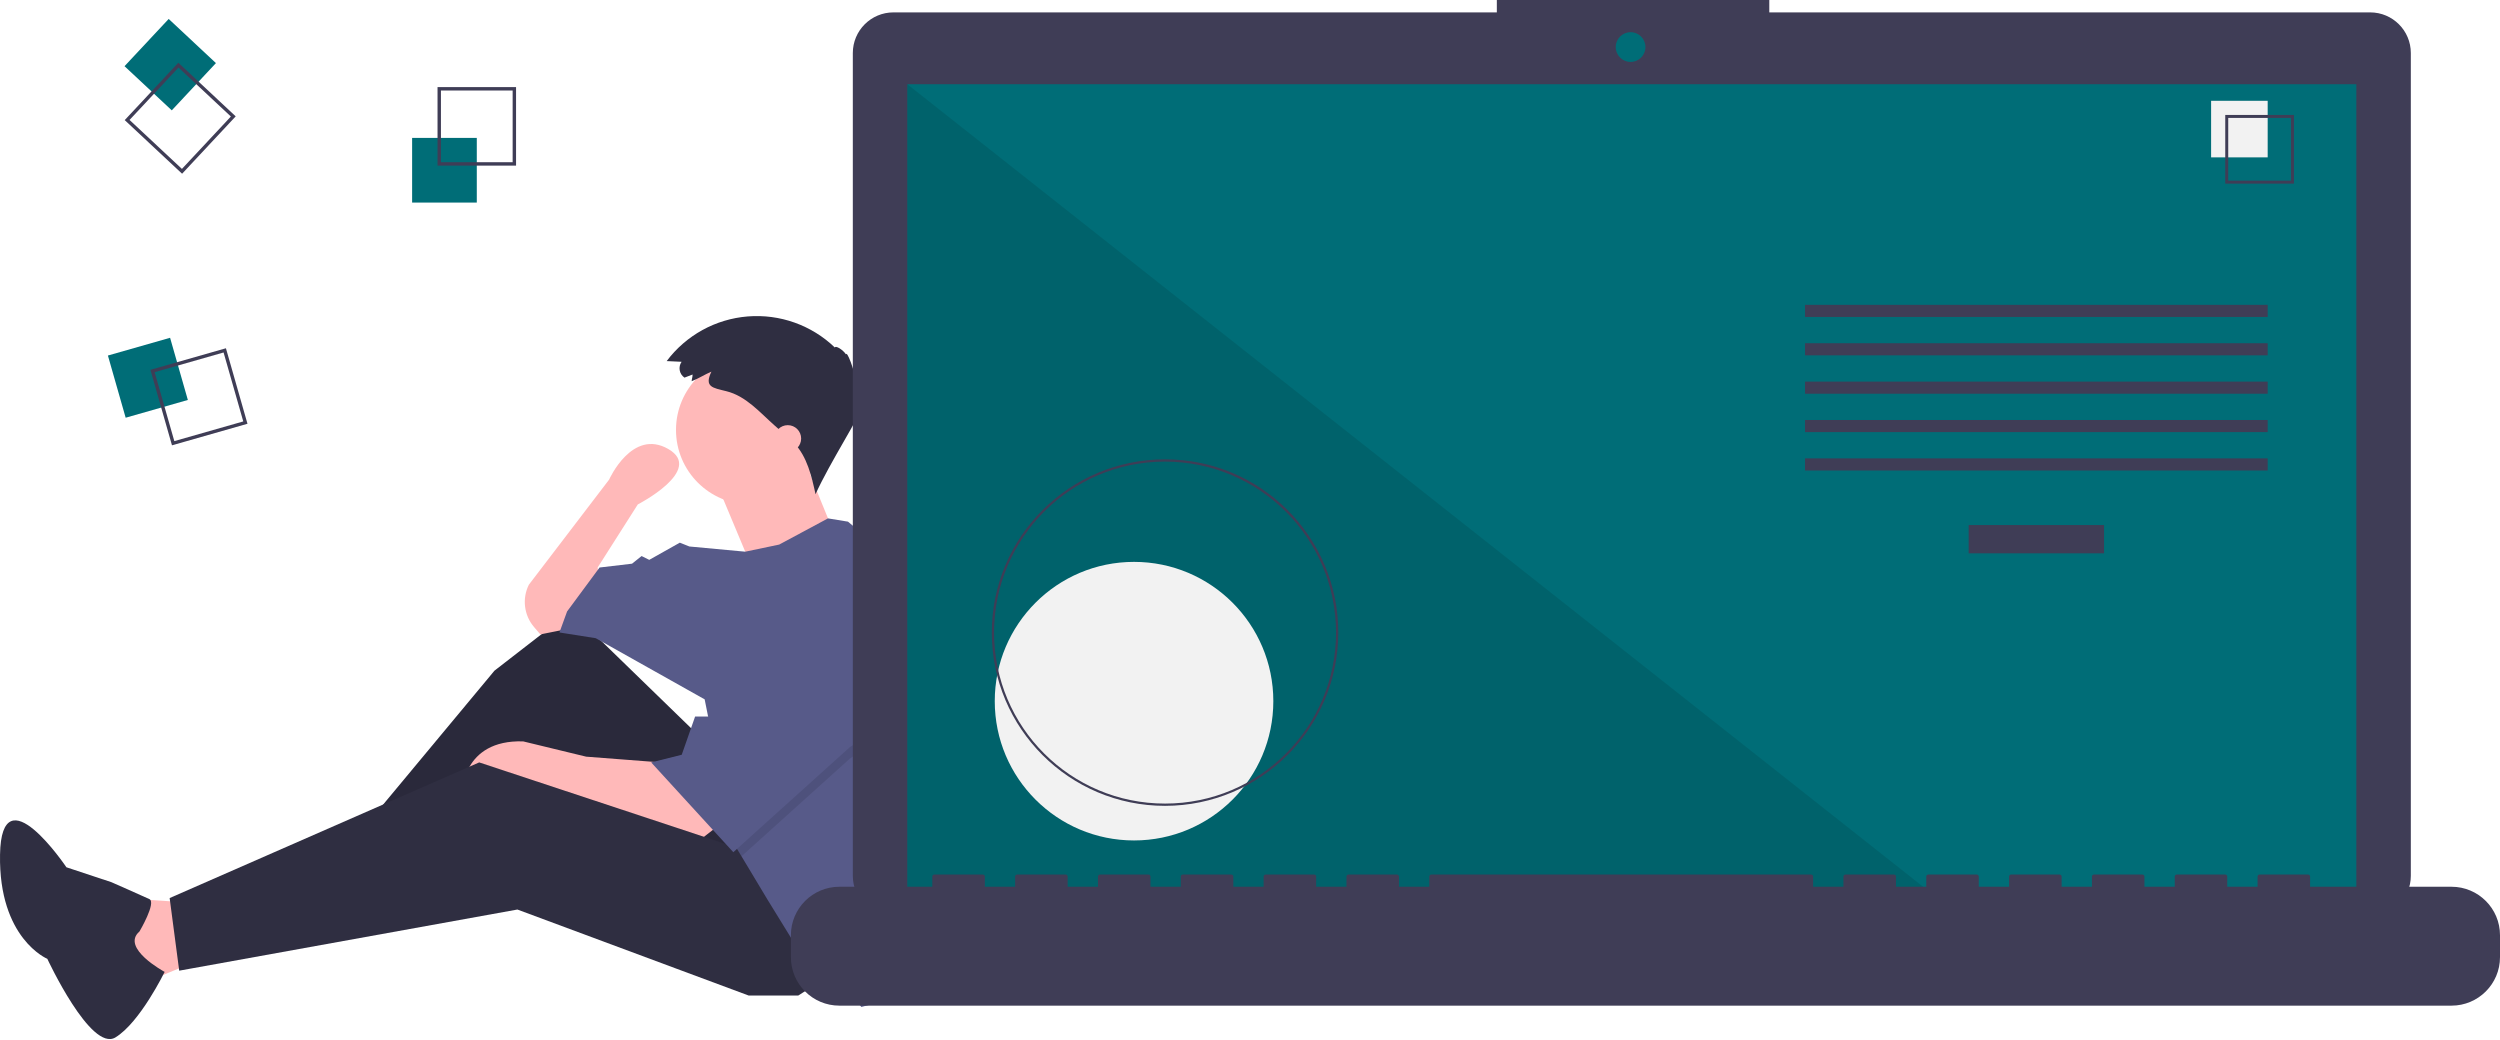
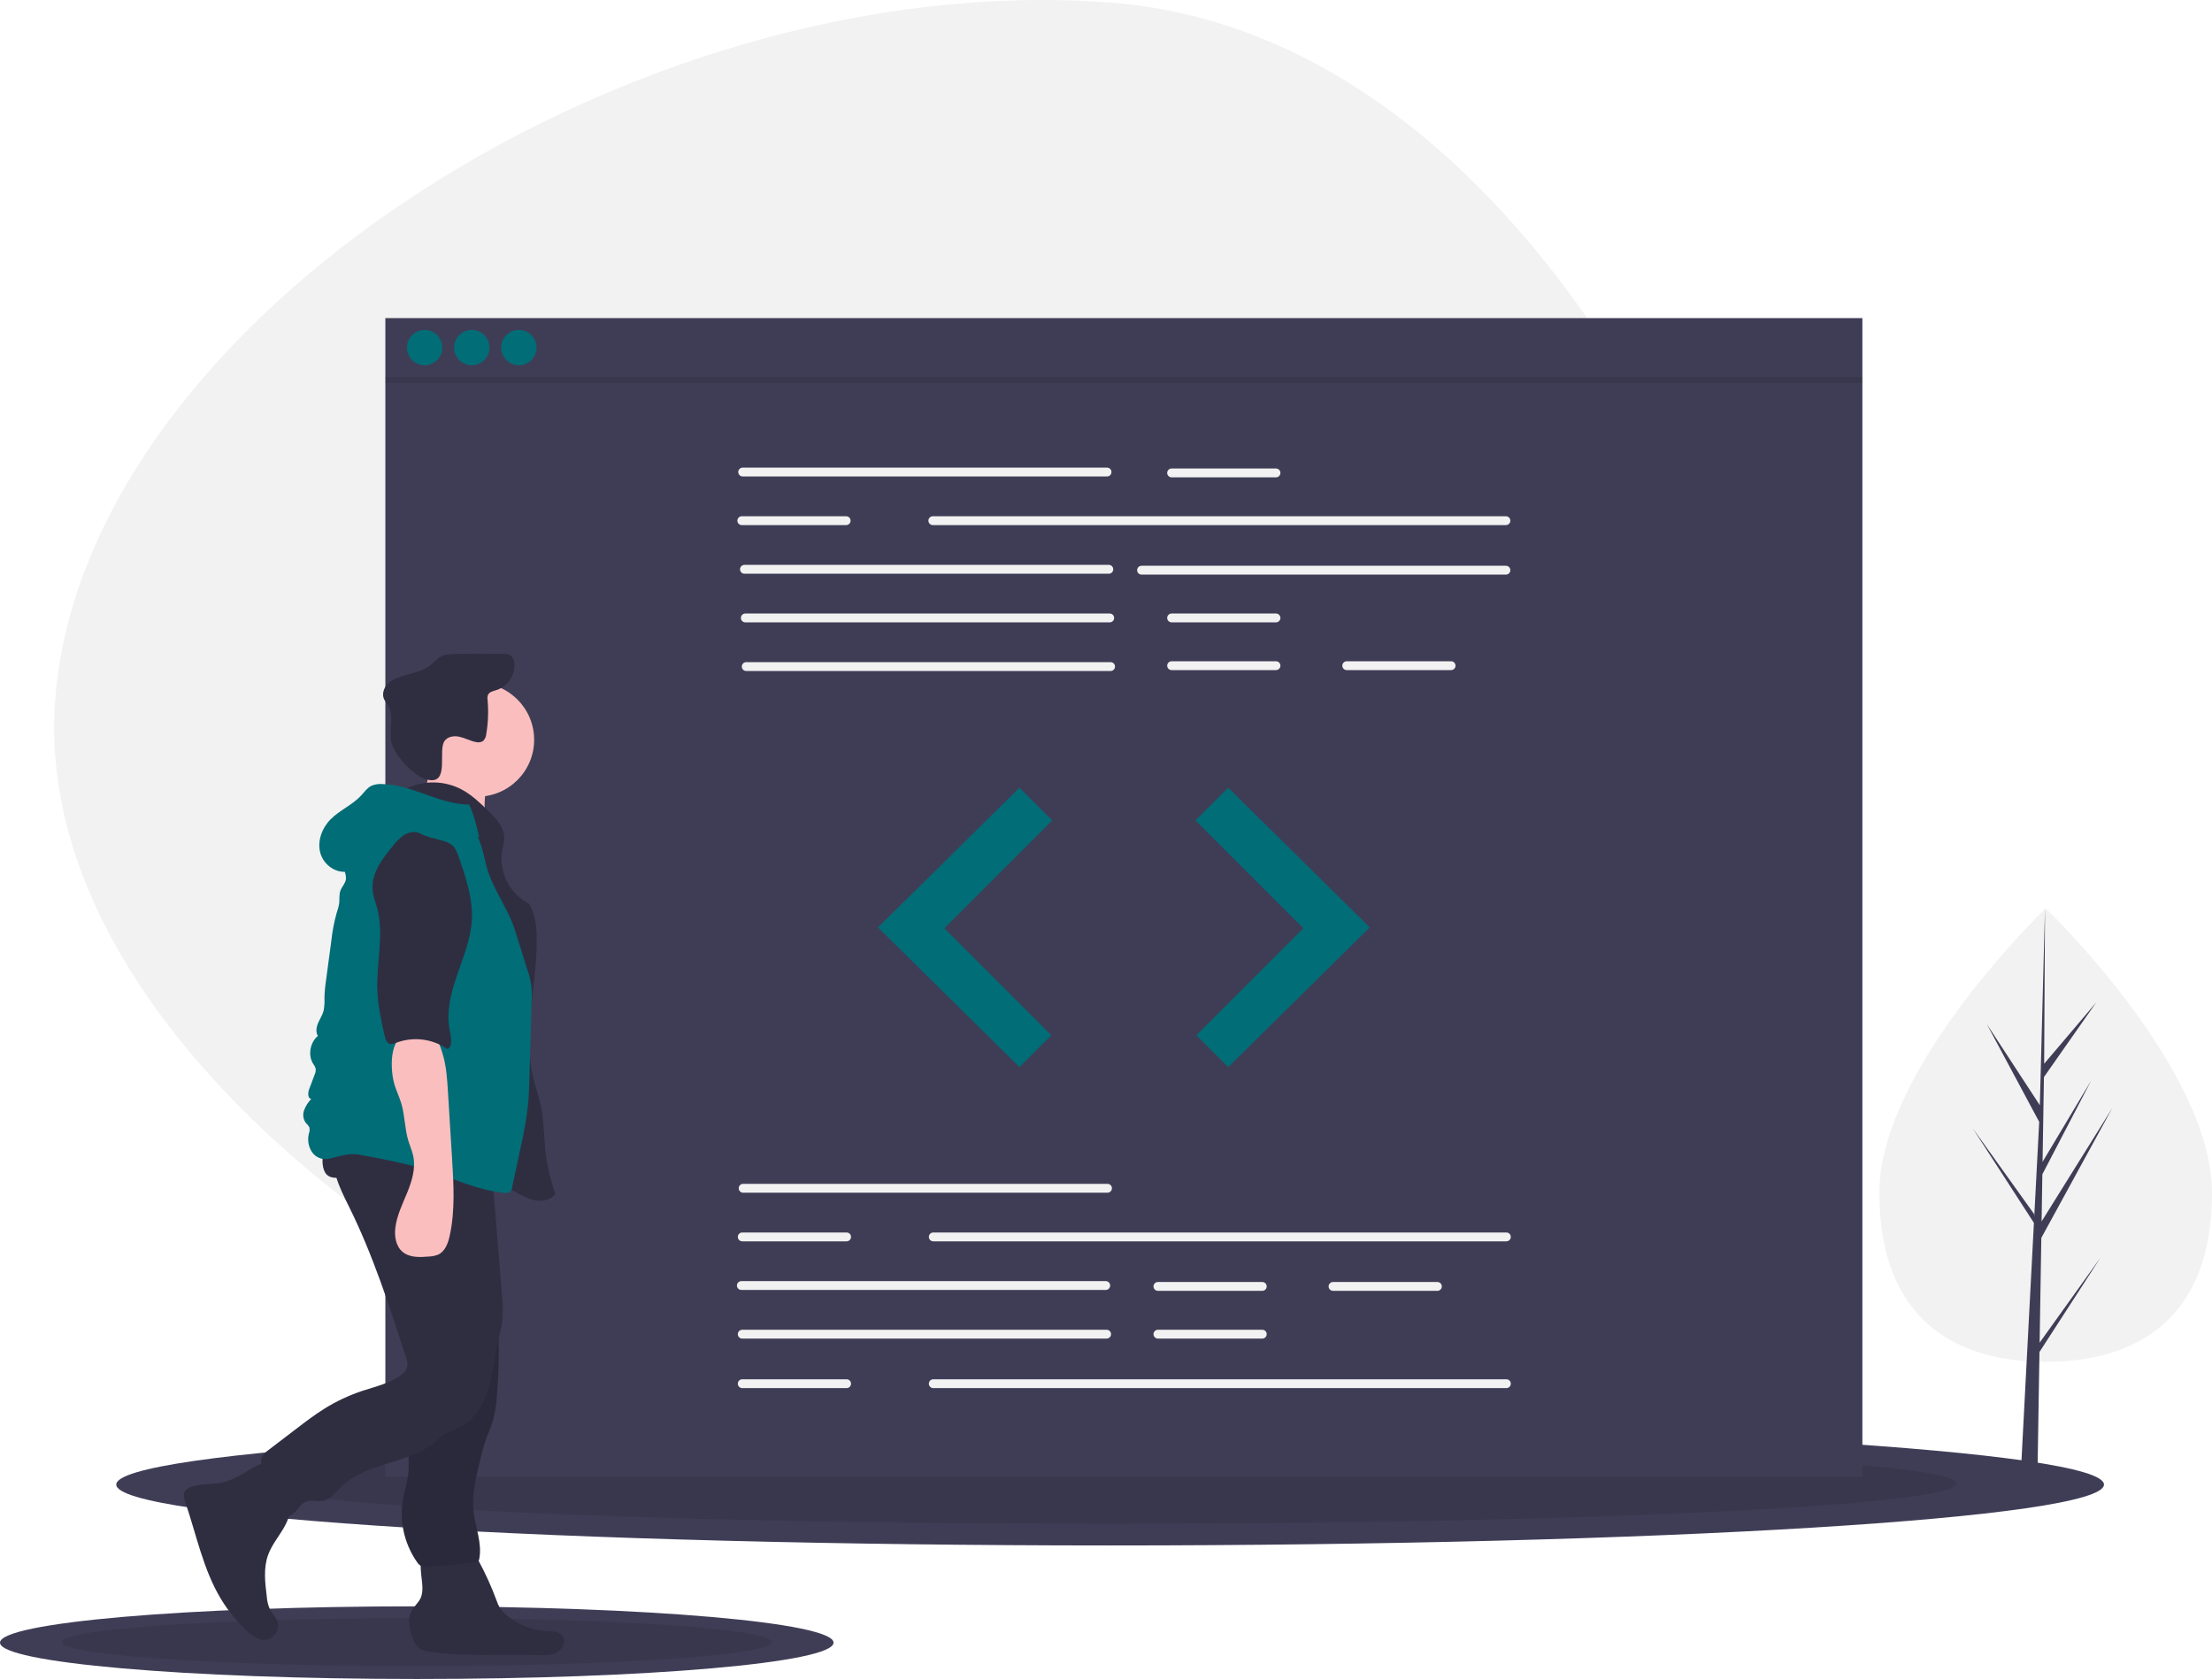
- <svg xmlns="http://www.w3.org/2000/svg" id="e189b3b9-b88e-4ad6-86fc-a3cf637fca9f" data-name="Layer 1" width="1082.439" height="449.881" viewBox="0 0 1082.439 449.881">
-   <polygon points="77.591 390.495 52.772 388.84 61.045 426.069 89.173 414.487 77.591 390.495" fill="#ffb9b9" />
-   <polygon points="305.1 321.001 247.189 264.744 214.096 290.391 148.739 368.985 156.185 380.567 235.606 326.792 289.381 397.113 340.674 371.467 305.1 321.001" fill="#2f2e41" />
-   <polygon points="305.1 321.001 247.189 264.744 214.096 290.391 148.739 368.985 156.185 380.567 235.606 326.792 289.381 397.113 340.674 371.467 305.1 321.001" opacity="0.1" />
-   <path d="M368.845,583.289l-7.446,5.791-60.393-20.683-14.064-5.791-28.128,5.791s0-23.165,26.474-22.337l27.301,6.618,32.265,2.482Z" transform="translate(-58.78049 -225.0594)" fill="#ffb9b9" />
-   <polygon points="363.839 419.451 345.638 431.033 324.128 431.033 224.024 393.804 77.591 420.278 73.454 388.84 207.478 330.102 324.956 368.985 363.839 419.451" fill="#2f2e41" />
-   <path d="M305.142,497.249l-12.41,2.482-2.704-3.155a16.717,16.717,0,0,1-2.26-18.355h0l34.747-45.502s9.928-22.337,25.646-13.237-13.237,23.992-13.237,23.992l-17.373,27.301,1.655,14.064Z" transform="translate(-58.78049 -225.0594)" fill="#ffb9b9" />
-   <circle cx="324.956" cy="186.15" r="32.265" fill="#ffb9b9" />
-   <path d="M369.258,434.788,384.15,470.362l35.574-14.892s-11.582-28.128-11.582-28.956S369.258,434.788,369.258,434.788Z" transform="translate(-58.78049 -225.0594)" fill="#ffb9b9" />
-   <path d="M467.22,540.029a185.383,185.383,0,0,1-9.092,57.341l-2.416,7.429-11.582,52.948-12.41,3.309-9.1-11.582L404.419,636.237l-13.237-21.51-11.351-18.912-3.541-5.907-12.41-62.048L316.724,501.386l-15.719-2.482,3.309-9.1,14.064-19.028L332.443,469.121l4.137-3.309,3.309,1.655,13.237-7.446,4.137,1.655,24.19,2.25,14.693-3.078L417.275,449.506l8.654,1.415,29.783,24.819A185.22,185.22,0,0,1,467.22,540.029Z" transform="translate(-58.78049 -225.0594)" fill="#575a89" />
-   <path d="M119.171,628.365s7.41-12.559,4.28-14.025-16.422-7.311-16.422-7.311l-19.492-6.46s-28.126-41.801-28.743-5.45,20.479,45.089,20.479,45.089S98.088,680.7,108.747,674.243,130.07,645.867,130.07,645.867,110.85,635.535,119.171,628.365Z" transform="translate(-58.78049 -225.0594)" fill="#2f2e41" />
-   <polygon points="399.413 307.764 367.975 328.447 321.051 370.755 317.51 364.848 307.582 315.21 310.064 315.21 335.711 268.054 399.413 307.764" opacity="0.1" />
-   <polygon points="335.711 263.09 310.064 310.246 300.964 310.246 295.173 326.792 281.936 330.102 317.51 368.985 367.975 323.483 399.413 302.8 335.711 263.09" fill="#575a89" />
-   <path d="M358.64,387.219l-3.496,1.345a4.88,4.88,0,0,1-1.248-6.86l-6.46-.302a48.782,48.782,0,0,1,72.825-5.87c.294-1.013,3.5.958,4.809,2.956.44-1.648,3.446,6.32,4.509,11.952.492-1.875,2.385,1.152.727,4.057,1.051-.154,1.525,2.535.712,4.032,1.149-.54.956,2.669-.291,4.813,1.64-.146-12.935,22.476-18.837,35.696-1.714-7.873-3.64-16.164-9.166-22.029-.939-.997-1.968-1.905-2.994-2.811l-5.554-4.902c-6.458-5.7-12.332-12.736-20.935-14.866-5.912-1.464-9.651-1.795-6.429-8.457-2.911,1.215-5.629,3.021-8.566,4.15C358.287,389.192,358.698,388.151,358.64,387.219Z" transform="translate(-58.78049 -225.0594)" fill="#2f2e41" />
-   <circle cx="341.088" cy="189.873" r="5.791" fill="#ffb9b9" />
-   <rect x="178.439" y="59.71" width="28" height="28" fill="#006d77" />
-   <path d="M282.22,296.77h-34v-34h34Zm-32.522-1.478h31.043V264.248H249.698Z" transform="translate(-58.78049 -225.0594)" fill="#3f3d56" />
-   <rect x="108.808" y="374.617" width="28" height="28" transform="translate(403.9876 -61.23638) rotate(74.06317)" fill="#006d77" />
-   <path d="M133.243,417.876l-9.336-32.693,32.693-9.336,9.336,32.693Zm-7.508-31.678,8.524,29.85,29.85-8.524-8.524-29.85Z" transform="translate(-58.78049 -225.0594)" fill="#3f3d56" />
-   <rect x="118.487" y="239.049" width="28" height="28" transform="translate(349.0467 103.9752) rotate(133.0628)" fill="#006d77" />
-   <path d="M112.781,277.063l23.215-24.841,24.841,23.215-23.215,24.841Zm23.286-22.751-21.196,22.681L137.551,298.189l21.196-22.681Z" transform="translate(-58.78049 -225.0594)" fill="#3f3d56" />
-   <path d="M1085.012,230.422H824.843v-5.362h-117.971v5.362H445.63a17.599,17.599,0,0,0-17.599,17.599V604.272A17.599,17.599,0,0,0,445.63,621.871H1085.012a17.599,17.599,0,0,0,17.599-17.599V248.02A17.599,17.599,0,0,0,1085.012,230.422Z" transform="translate(-58.78049 -225.0594)" fill="#3f3d56" />
-   <rect x="392.845" y="36.464" width="627.391" height="353.913" fill="#006d77" />
-   <circle cx="706.004" cy="20.377" r="6.435" fill="#006d77" />
-   <polygon points="840.813 390.377 392.845 390.377 392.845 36.464 840.813 390.377" opacity="0.1" />
-   <circle cx="491.013" cy="303.587" r="60.307" fill="#f2f2f2" />
-   <path d="M563.218,573.972A75.016,75.016,0,1,1,638.234,498.957,75.101,75.101,0,0,1,563.218,573.972Zm0-149.051A74.035,74.035,0,1,0,637.253,498.957,74.119,74.119,0,0,0,563.218,424.921Z" transform="translate(-58.78049 -225.0594)" fill="#3f3d56" />
-   <rect x="852.392" y="227.332" width="58.605" height="12.246" fill="#3f3d56" />
-   <rect x="781.541" y="131.989" width="200.307" height="5.248" fill="#3f3d56" />
-   <rect x="781.541" y="148.608" width="200.307" height="5.248" fill="#3f3d56" />
-   <rect x="781.541" y="165.228" width="200.307" height="5.248" fill="#3f3d56" />
-   <rect x="781.541" y="181.847" width="200.307" height="5.248" fill="#3f3d56" />
-   <rect x="781.541" y="198.467" width="200.307" height="5.248" fill="#3f3d56" />
-   <rect x="957.356" y="43.644" width="24.492" height="24.492" fill="#f2f2f2" />
-   <path d="M1052,304.566h-29.74v-29.74h29.74Zm-28.447-1.293h27.154V276.119h-27.154Z" transform="translate(-58.78049 -225.0594)" fill="#3f3d56" />
-   <path d="M1120.227,609.001h-61.229v-4.412a.875.875,0,0,0-.875-.875h-20.993a.875.875,0,0,0-.875.875v4.412H1023.134v-4.412a.875.875,0,0,0-.875-.875h-20.993a.875.875,0,0,0-.875.875v4.412H987.272v-4.412a.875.875,0,0,0-.875-.875H965.404a.875.875,0,0,0-.875.875v4.412H951.409v-4.412a.875.875,0,0,0-.875-.875H929.541a.875.875,0,0,0-.875.875v4.412H915.546v-4.412a.875.875,0,0,0-.875-.875h-20.993a.875.875,0,0,0-.875.875v4.412H879.683v-4.412a.875.875,0,0,0-.875-.875H857.815a.875.875,0,0,0-.875.875v4.412H843.82v-4.412a.875.875,0,0,0-.875-.875H678.501a.875.875,0,0,0-.875.875v4.412H664.506v-4.412a.875.875,0,0,0-.875-.875H642.638a.875.875,0,0,0-.875.875v4.412H628.643v-4.412a.875.875,0,0,0-.875-.875H606.775a.875.875,0,0,0-.875.875v4.412H592.78v-4.412a.875.875,0,0,0-.875-.875H570.912a.875.875,0,0,0-.875.875v4.412H556.917v-4.412a.875.875,0,0,0-.875-.875H535.049a.875.875,0,0,0-.875.875v4.412H521.054v-4.412a.875.875,0,0,0-.875-.875H499.186a.875.875,0,0,0-.875.875v4.412H485.191v-4.412a.875.875,0,0,0-.875-.875h-20.993a.875.875,0,0,0-.875.875v4.412H422.212a20.993,20.993,0,0,0-20.993,20.993v9.492a20.993,20.993,0,0,0,20.993,20.993H1120.227a20.993,20.993,0,0,0,20.993-20.993v-9.492A20.993,20.993,0,0,0,1120.227,609.001Z" transform="translate(-58.78049 -225.0594)" fill="#3f3d56" />
+ <svg xmlns="http://www.w3.org/2000/svg" id="a594ac37-6d44-4297-8862-1cbd9c01c0b7" data-name="Layer 1" width="1126.194" height="855" viewBox="0 0 1126.194 855">
+   <path d="M581.768,778.438C339.369,759.991,50.297,572.172,65.014,378.781S359.7,5.358,602.099,23.805,984.031,403.667,969.314,597.058,824.166,796.885,581.768,778.438Z" transform="translate(-36.90323 -22.5)" fill="#f2f2f2" />
+   <ellipse cx="565.194" cy="756" rx="506" ry="31" fill="#3f3d56" />
+   <ellipse cx="565.194" cy="755.5" rx="431" ry="20.5" opacity="0.1" />
+   <ellipse cx="212.194" cy="836.5" rx="212.194" ry="18.5" fill="#3f3d56" />
+   <ellipse cx="212.194" cy="836.202" rx="180.742" ry="12.234" opacity="0.1" />
+   <rect x="196.194" y="162" width="752" height="590" fill="#3f3d56" />
+   <path d="M600.541,265.129H415.024a2.251,2.251,0,1,1,0-4.503H600.541a2.251,2.251,0,0,1,0,4.503Z" transform="translate(-36.90323 -22.5)" fill="#f2f2f2" />
+   <path d="M803.62,289.895H511.835a2.251,2.251,0,0,1,0-4.503H803.62a2.251,2.251,0,1,1,0,4.503Z" transform="translate(-36.90323 -22.5)" fill="#f2f2f2" />
+   <path d="M601.442,314.661H415.924a2.251,2.251,0,1,1,0-4.503H601.442a2.251,2.251,0,1,1,0,4.503Z" transform="translate(-36.90323 -22.5)" fill="#f2f2f2" />
+   <path d="M803.62,315.111H618.102a2.251,2.251,0,0,1,0-4.503H803.62a2.251,2.251,0,1,1,0,4.503Z" transform="translate(-36.90323 -22.5)" fill="#f2f2f2" />
+   <path d="M601.892,339.426H416.374a2.251,2.251,0,0,1,0-4.503H601.892a2.251,2.251,0,1,1,0,4.503Z" transform="translate(-36.90323 -22.5)" fill="#f2f2f2" />
+   <path d="M602.342,364.192H416.825a2.251,2.251,0,0,1,0-4.503H602.342a2.251,2.251,0,1,1,0,4.503Z" transform="translate(-36.90323 -22.5)" fill="#f2f2f2" />
+   <path d="M686.546,265.579H633.412a2.251,2.251,0,0,1,0-4.503h53.134a2.251,2.251,0,1,1,0,4.503Z" transform="translate(-36.90323 -22.5)" fill="#f2f2f2" />
+   <path d="M686.546,339.426H633.412a2.251,2.251,0,0,1,0-4.503h53.134a2.251,2.251,0,1,1,0,4.503Z" transform="translate(-36.90323 -22.5)" fill="#f2f2f2" />
+   <path d="M686.546,363.742H633.412a2.251,2.251,0,1,1,0-4.503h53.134a2.251,2.251,0,1,1,0,4.503Z" transform="translate(-36.90323 -22.5)" fill="#f2f2f2" />
+   <path d="M775.702,363.742H722.569a2.251,2.251,0,0,1,0-4.503h53.134a2.251,2.251,0,1,1,0,4.503Z" transform="translate(-36.90323 -22.5)" fill="#f2f2f2" />
+   <path d="M467.707,289.895H414.573a2.251,2.251,0,0,1,0-4.503h53.134a2.251,2.251,0,0,1,0,4.503Z" transform="translate(-36.90323 -22.5)" fill="#f2f2f2" />
+   <path d="M600.766,629.861H415.249a2.251,2.251,0,0,1,0-4.503H600.766a2.251,2.251,0,0,1,0,4.503Z" transform="translate(-36.90323 -22.5)" fill="#f2f2f2" />
+   <path d="M599.866,679.392H414.348a2.251,2.251,0,1,1,0-4.503H599.866a2.251,2.251,0,0,1,0,4.503Z" transform="translate(-36.90323 -22.5)" fill="#f2f2f2" />
+   <path d="M600.316,704.158H414.798a2.251,2.251,0,1,1,0-4.503H600.316a2.251,2.251,0,1,1,0,4.503Z" transform="translate(-36.90323 -22.5)" fill="#f2f2f2" />
+   <path d="M679.566,679.842H626.433a2.251,2.251,0,0,1,0-4.503h53.134a2.251,2.251,0,0,1,0,4.503Z" transform="translate(-36.90323 -22.5)" fill="#f2f2f2" />
+   <path d="M679.566,704.158H626.433a2.251,2.251,0,0,1,0-4.503h53.134a2.251,2.251,0,1,1,0,4.503Z" transform="translate(-36.90323 -22.5)" fill="#f2f2f2" />
+   <path d="M768.723,679.842H715.589a2.251,2.251,0,1,1,0-4.503h53.134a2.251,2.251,0,0,1,0,4.503Z" transform="translate(-36.90323 -22.5)" fill="#f2f2f2" />
+   <path d="M803.845,654.626H512.06a2.251,2.251,0,0,1,0-4.503H803.845a2.251,2.251,0,0,1,0,4.503Z" transform="translate(-36.90323 -22.5)" fill="#f2f2f2" />
+   <path d="M467.932,654.626H414.798a2.251,2.251,0,0,1,0-4.503H467.932a2.251,2.251,0,0,1,0,4.503Z" transform="translate(-36.90323 -22.5)" fill="#f2f2f2" />
+   <path d="M803.845,729.374H512.06a2.251,2.251,0,1,1,0-4.503H803.845a2.251,2.251,0,0,1,0,4.503Z" transform="translate(-36.90323 -22.5)" fill="#f2f2f2" />
+   <path d="M467.932,729.374H414.798a2.251,2.251,0,1,1,0-4.503H467.932a2.251,2.251,0,1,1,0,4.503Z" transform="translate(-36.90323 -22.5)" fill="#f2f2f2" />
+   <polygon points="519.06 401.13 447.014 472.275 519.06 543.42 535.27 527.21 480.786 472.725 535.72 417.79 519.06 401.13" fill="#006d77" />
+   <polygon points="625.327 401.13 697.373 472.275 625.327 543.42 609.117 527.21 663.602 472.725 608.667 417.79 625.327 401.13" fill="#006d77" />
+   <circle cx="216.194" cy="177" r="9" fill="#006d77" />
+   <circle cx="240.194" cy="177" r="9" fill="#006d77" />
+   <circle cx="264.194" cy="177" r="9" fill="#006d77" />
+   <rect x="196.194" y="192" width="752" height="3" opacity="0.1" />
+   <path d="M1163.097,629.954c0,63.771-37.911,86.038-84.676,86.038s-84.676-22.266-84.676-86.038,84.676-144.898,84.676-144.898S1163.097,566.182,1163.097,629.954Z" transform="translate(-36.90323 -22.5)" fill="#f2f2f2" />
+   <polygon points="1038.433 683.736 1039.3 630.365 1075.391 564.338 1039.436 621.993 1039.826 597.995 1064.699 550.226 1039.929 591.645 1039.929 591.645 1040.63 548.484 1067.265 510.453 1040.74 541.697 1041.178 462.556 1038.425 567.325 1038.651 563.003 1011.571 521.552 1038.217 571.3 1035.694 619.503 1035.619 618.223 1004.4 574.602 1035.524 622.743 1035.209 628.771 1035.152 628.862 1035.178 629.357 1028.776 751.653 1037.329 751.653 1038.355 688.485 1069.404 640.461 1038.433 683.736" fill="#3f3d56" />
+   <path d="M159.525,773.591a43.126,43.126,0,0,1-8.178,3.503c-5.079,1.387-10.507.878-15.637,2.063-2.1.485-4.386,1.499-5.054,3.549-.49,1.503.043,3.127.553,4.623,5.669,16.62,9.085,34.266,18.125,49.321a74.641,74.641,0,0,0,13.993,16.988c2.055,1.852,4.384,3.664,7.135,3.955a7.248,7.248,0,0,0,7.371-10.182c-.811-1.801-2.317-3.196-3.289-4.916a18.757,18.757,0,0,1-1.819-6.991c-.893-7.108-1.754-14.538.709-21.265,1.652-4.512,4.682-8.359,7.206-12.447s4.622-8.772,4.06-13.544c-.383-3.257-1.972-6.237-3.65-9.054-1.681-2.823-5.005-10.408-8.383-11.35C169.16,766.864,162.583,772.024,159.525,773.591Z" transform="translate(-36.90323 -22.5)" fill="#2f2e41" />
+   <path d="M251.96,831a14.019,14.019,0,0,1-.663,4.745c-1.058,2.793-3.681,4.706-5.036,7.367-1.885,3.701-1.031,8.174.218,12.135.783,2.483,1.81,5.067,3.912,6.603a12.893,12.893,0,0,0,5.954,1.907c18.036,2.496,36.358,1.064,54.559,1.587,3.317.095,6.829.211,9.725-1.41s4.686-5.697,2.717-8.368c-1.769-2.399-5.265-2.376-8.242-2.518a33.912,33.912,0,0,1-20.913-8.615,15.112,15.112,0,0,1-2.933-3.377,20.753,20.753,0,0,1-1.534-3.518,156.799,156.799,0,0,0-9.084-20.119c-.979-1.815-2.087-3.705-3.906-4.676a10.323,10.323,0,0,0-4.239-.926c-4.536-.294-16.283-1.838-19.791,1.69C249.461,816.768,252.032,826.86,251.96,831Z" transform="translate(-36.90323 -22.5)" fill="#2f2e41" />
+   <circle cx="242.971" cy="376.72" r="28.975" fill="#fbbebe" />
+   <path d="M253.709,423.146c-1.723,4.614-4.647,8.947-8.9,11.43l40.075,8.175a42.453,42.453,0,0,1-.562-17.869,10.3,10.3,0,0,0,.24-4.409c-.754-2.907-4.026-4.307-6.955-4.974-7.314-1.667-13.782-2.561-20.579-5.792C254.95,413.263,255.241,419.045,253.709,423.146Z" transform="translate(-36.90323 -22.5)" fill="#fbbebe" />
+   <path d="M244.474,423.727a31.338,31.338,0,0,1,27.313.714c5.138,2.707,9.392,6.794,13.572,10.826,3.853,3.717,7.962,7.972,8.236,13.319.132,2.59-.676,5.123-1.084,7.684a25.766,25.766,0,0,0,13.78,26.469c3.184,5.303,3.841,11.729,3.889,17.914.185,23.436-7.209,47.161-1.93,69.995,1.239,5.361,3.162,10.554,4.232,15.951,1.387,6.991,1.318,14.18,2.044,21.27a95.266,95.266,0,0,0,5.113,22.495c-1.744,2.774-5.374,3.837-8.642,3.613s-6.325-1.643-9.242-3.136c-14.123-7.227-27.059-16.757-41.687-22.9-9.678-4.064-19.987-6.595-29.376-11.288s-18.12-12.142-20.99-22.238c-1.241-4.365-1.318-8.965-1.385-13.503-.285-19.114-.55-38.436,3.61-57.094,3.669-16.454,10.741-32.194,12.284-48.981.502-5.464.513-11.314,3.566-15.873C232.091,432.52,241.409,430.851,244.474,423.727Z" transform="translate(-36.90323 -22.5)" fill="#2f2e41" />
+   <path d="M263.395,399.629c1.707-2.227,5-2.531,7.728-1.872s5.243,2.064,7.997,2.599a4.675,4.675,0,0,0,3.743-.526,5.444,5.444,0,0,0,1.615-3.57,68.163,68.163,0,0,0,.671-17.38,5.147,5.147,0,0,1,.159-2.437c.682-1.643,2.763-2.035,4.462-2.562a13.316,13.316,0,0,0,9.013-13.633,5.421,5.421,0,0,0-1.657-3.741c-1.175-.958-2.82-1.016-4.336-1.029q-11.683-.094-23.367.006c-2.883.025-5.91.096-8.409,1.533-1.848,1.063-3.222,2.773-4.88,4.112-4.326,3.491-10.178,4.201-15.441,5.991a15.308,15.308,0,0,0-6.768,4.036c-1.75,2-2.592,4.973-1.493,7.393a26.252,26.252,0,0,0,1.887,2.904c3.105,4.964,1.038,11.403,1.501,17.24.579,7.288,11.365,19.112,18.679,20.836C266.308,422.311,259.486,404.414,263.395,399.629Z" transform="translate(-36.90323 -22.5)" fill="#2f2e41" />
+   <path d="M247.037,719.183c.745,5.322,1.701,10.662,1.445,16.029-.357,7.494-3.059,14.714-3.559,22.199-.373,5.591.49,11.242-.287,16.791-.497,3.553-1.656,6.978-2.373,10.494a43.395,43.395,0,0,0,6.973,33.265,5.448,5.448,0,0,0,2.023,1.961,5.714,5.714,0,0,0,2.508.332,179.947,179.947,0,0,0,25.17-2.287,2.414,2.414,0,0,0,1.616-.713,2.266,2.266,0,0,0,.351-.954c1.544-7.936-1.977-15.893-2.872-23.928-.956-8.58,1.103-17.177,3.146-25.565a113.548,113.548,0,0,1,3.467-12.228c.988-2.697,2.181-5.321,3.037-8.063a61.46,61.46,0,0,0,2.202-13.203q.892-10.575.945-21.199a88.958,88.958,0,0,0-1.665-20.01c-1.878-8.338-5.724-16.081-9.536-23.73a15.029,15.029,0,0,0-5.618,2.67,125.38,125.38,0,0,1-15.35,8.481c-3.567,1.657-10.522,2.833-12.786,6.286-2.232,3.405-.792,10.351-.621,14.106Q245.694,709.584,247.037,719.183Z" transform="translate(-36.90323 -22.5)" fill="#2f2e41" />
+   <path d="M247.037,719.183c.745,5.322,1.701,10.662,1.445,16.029-.357,7.494-3.059,14.714-3.559,22.199-.373,5.591.49,11.242-.287,16.791-.497,3.553-1.656,6.978-2.373,10.494a43.395,43.395,0,0,0,6.973,33.265,5.448,5.448,0,0,0,2.023,1.961,5.714,5.714,0,0,0,2.508.332,179.947,179.947,0,0,0,25.17-2.287,2.414,2.414,0,0,0,1.616-.713,2.266,2.266,0,0,0,.351-.954c1.544-7.936-1.977-15.893-2.872-23.928-.956-8.58,1.103-17.177,3.146-25.565a113.548,113.548,0,0,1,3.467-12.228c.988-2.697,2.181-5.321,3.037-8.063a61.46,61.46,0,0,0,2.202-13.203q.892-10.575.945-21.199a88.958,88.958,0,0,0-1.665-20.01c-1.878-8.338-5.724-16.081-9.536-23.73a15.029,15.029,0,0,0-5.618,2.67,125.38,125.38,0,0,1-15.35,8.481c-3.567,1.657-10.522,2.833-12.786,6.286-2.232,3.405-.792,10.351-.621,14.106Q245.694,709.584,247.037,719.183Z" transform="translate(-36.90323 -22.5)" opacity="0.1" />
+   <path d="M207.864,605.518c-3.848,10.359,1.808,21.554,6.722,31.452,12.106,24.386,20.513,50.407,28.874,76.317.626,1.941,1.252,4.058.554,5.974a7.825,7.825,0,0,1-2.822,3.347c-5.765,4.379-13.107,5.939-19.975,8.23a90.184,90.184,0,0,0-18.943,8.88c-4.977,3.084-9.639,6.644-14.292,10.197l-14.812,11.312a9.903,9.903,0,0,0-2.476,2.397c-1.429,2.241-.843,5.167-.132,7.728a131.432,131.432,0,0,0,7.252,19.792,6.911,6.911,0,0,0,2.63,3.447c2.312,1.242,5.14-.405,6.905-2.347s3.292-4.359,5.781-5.193c2.486-.833,5.222.176,7.818-.189,4.199-.589,6.986-4.457,10.013-7.426,12.365-12.131,33.01-11.251,46.612-21.977a59.228,59.228,0,0,1,6.231-4.868c2.3-1.359,4.907-2.105,7.293-3.307,7.257-3.654,11.819-11.209,14.262-18.957s3.141-15.928,4.897-23.861c.908-4.101,2.103-8.158,2.507-12.338a66.094,66.094,0,0,0-.253-11.666L287.604,621.748c-.4-4.943-.8-9.892-1.576-14.791-14.577.521-29.143,1.108-43.728,1.28C230.695,608.374,218.876,609.186,207.864,605.518Z" transform="translate(-36.90323 -22.5)" fill="#2f2e41" />
+   <path d="M202.506,619.721c1.977,3.18,6.79,3.114,10.104,1.371s5.889-4.673,9.211-6.401c4.464-2.323,9.746-2.235,14.776-2.093,7.964.225,16.025.464,23.687,2.647,7.925,2.257,15.64,6.603,23.834,5.736,1.426-.151,2.985-.56,3.761-1.766a5.544,5.544,0,0,0,.62-2.836l.268-7.159a6.464,6.464,0,0,0-.57-3.625,6.082,6.082,0,0,0-2.716-2.079c-11.663-5.646-24.965-6.697-37.915-7.141q-9.875-.338-19.757-.278c-5.591.034-12.303-.775-17.739.719C202.774,598.82,198.805,613.769,202.506,619.721Z" transform="translate(-36.90323 -22.5)" fill="#2f2e41" />
+   <path d="M275.742,432.226c-15.282-.135-29.131-10.223-44.412-10.468a11.514,11.514,0,0,0-5.393.93c-2.129,1.073-3.529,3.147-5.147,4.898-4.518,4.893-11.061,7.505-15.703,12.281-4.352,4.478-6.773,11.15-5.055,17.153s8.204,10.608,14.279,9.165A36.801,36.801,0,0,1,228.65,446.706a72.887,72.887,0,0,1,11.205-5.882c6.868-3.112,14.548-6.283,21.718-3.95a30.638,30.638,0,0,1,7.409,4.04l11.954,8.03C279.543,443.45,278.29,437.288,275.742,432.226Z" transform="translate(-36.90323 -22.5)" fill="#006d77" />
+   <path d="M212.552,460.874c-2.029,2.532.894,6.2.447,9.413-.297,2.135-2.054,3.765-2.786,5.793-.758,2.1-.356,4.427-.643,6.641a28.489,28.489,0,0,1-1.275,4.73,84.975,84.975,0,0,0-2.686,14.026l-2.675,19.976a75.681,75.681,0,0,0-.846,9.078,27.107,27.107,0,0,1-.452,6.787c-.592,2.183-1.904,4.093-2.786,6.175s-1.291,4.602-.099,6.524c-3.991,3.325-5.178,9.854-2.387,14.235a7.899,7.899,0,0,1,1.23,2.265,5.82,5.82,0,0,1-.542,3.34l-2.705,7.207c-.692,1.845-.911,4.653,1.014,5.074a17.006,17.006,0,0,0-3.651,5.767,6.866,6.866,0,0,0,.972,6.506,8.289,8.289,0,0,1,1.694,2.056,5.473,5.473,0,0,1-.196,3.243,11.906,11.906,0,0,0,1.473,9.333,8.371,8.371,0,0,0,8.418,3.609c5.41-1.22,10.272-3.147,15.728-2.146,11.746,2.155,23.53,4.32,34.906,7.952,12.984,4.145,25.556,10.224,39.126,11.5a3.798,3.798,0,0,0,2.617-.407,3.931,3.931,0,0,0,1.21-2.488q2.097-9.832,4.194-19.665a202.363,202.363,0,0,0,3.855-22.028c.477-4.781.614-9.589.749-14.392l1.081-38.231a38.197,38.197,0,0,0-2.2-16.62l-6.217-19.848c-3.548-11.327-11.688-21.371-14.586-32.882-1.834-7.285-3.189-15.103-8.108-20.781-7.012-8.095-19.145-9.354-29.764-7.962-4.797.629-9.636,1.714-13.785,4.202-4.798,2.877-8.333,7.409-11.753,11.836C218.305,454.343,215.436,457.276,212.552,460.874Z" transform="translate(-36.90323 -22.5)" fill="#006d77" />
+   <path d="M237.347,573.323c.875,3.773,2.712,7.251,3.837,10.957,1.884,6.209,1.724,12.896,3.605,19.106.789,2.606,1.933,5.109,2.5,7.773,1.321,6.211-.608,12.636-3.003,18.516s-5.313,11.678-6.091,17.98c-.548,4.438.239,9.45,3.66,12.331,3.552,2.99,8.713,2.788,13.339,2.39a14.016,14.016,0,0,0,4.841-1.008c3.538-1.674,5.028-5.86,5.855-9.685,2.771-12.819,1.98-26.106,1.174-39.197l-2.106-34.234c-.405-6.591-.84-13.318-2.871-19.646-.739-2.302-2.026-6.954-4.129-8.424-2.083-1.456-8.03-1.521-10.609-1.642C235.251,547.97,235.387,564.856,237.347,573.323Z" transform="translate(-36.90323 -22.5)" fill="#fbbebe" />
+   <path d="M250.751,446.923c-2.471-1.294-5.584-.736-7.972.704a24.568,24.568,0,0,0-5.972,5.798c-5.339,6.517-10.991,13.995-10.199,22.382.297,3.145,1.501,6.121,2.317,9.172,3.579,13.38-.379,27.53.075,41.373.262,7.999,2.003,15.866,3.736,23.679.354,1.595.92,3.44,2.463,3.977,1.159.403,2.41-.115,3.557-.551A28.371,28.371,0,0,1,264.721,556.731c2.865-1.529,1.791-6.363,1.149-9.546-1.908-9.458.682-19.214,3.828-28.335s6.911-18.23,7.432-27.865c.591-10.916-3.029-21.571-6.6-31.903-.779-2.255-1.631-4.62-3.439-6.178a13.665,13.665,0,0,0-5.203-2.377C258.096,449.406,254.255,448.758,250.751,446.923Z" transform="translate(-36.90323 -22.5)" fill="#2f2e41" />
</svg>
